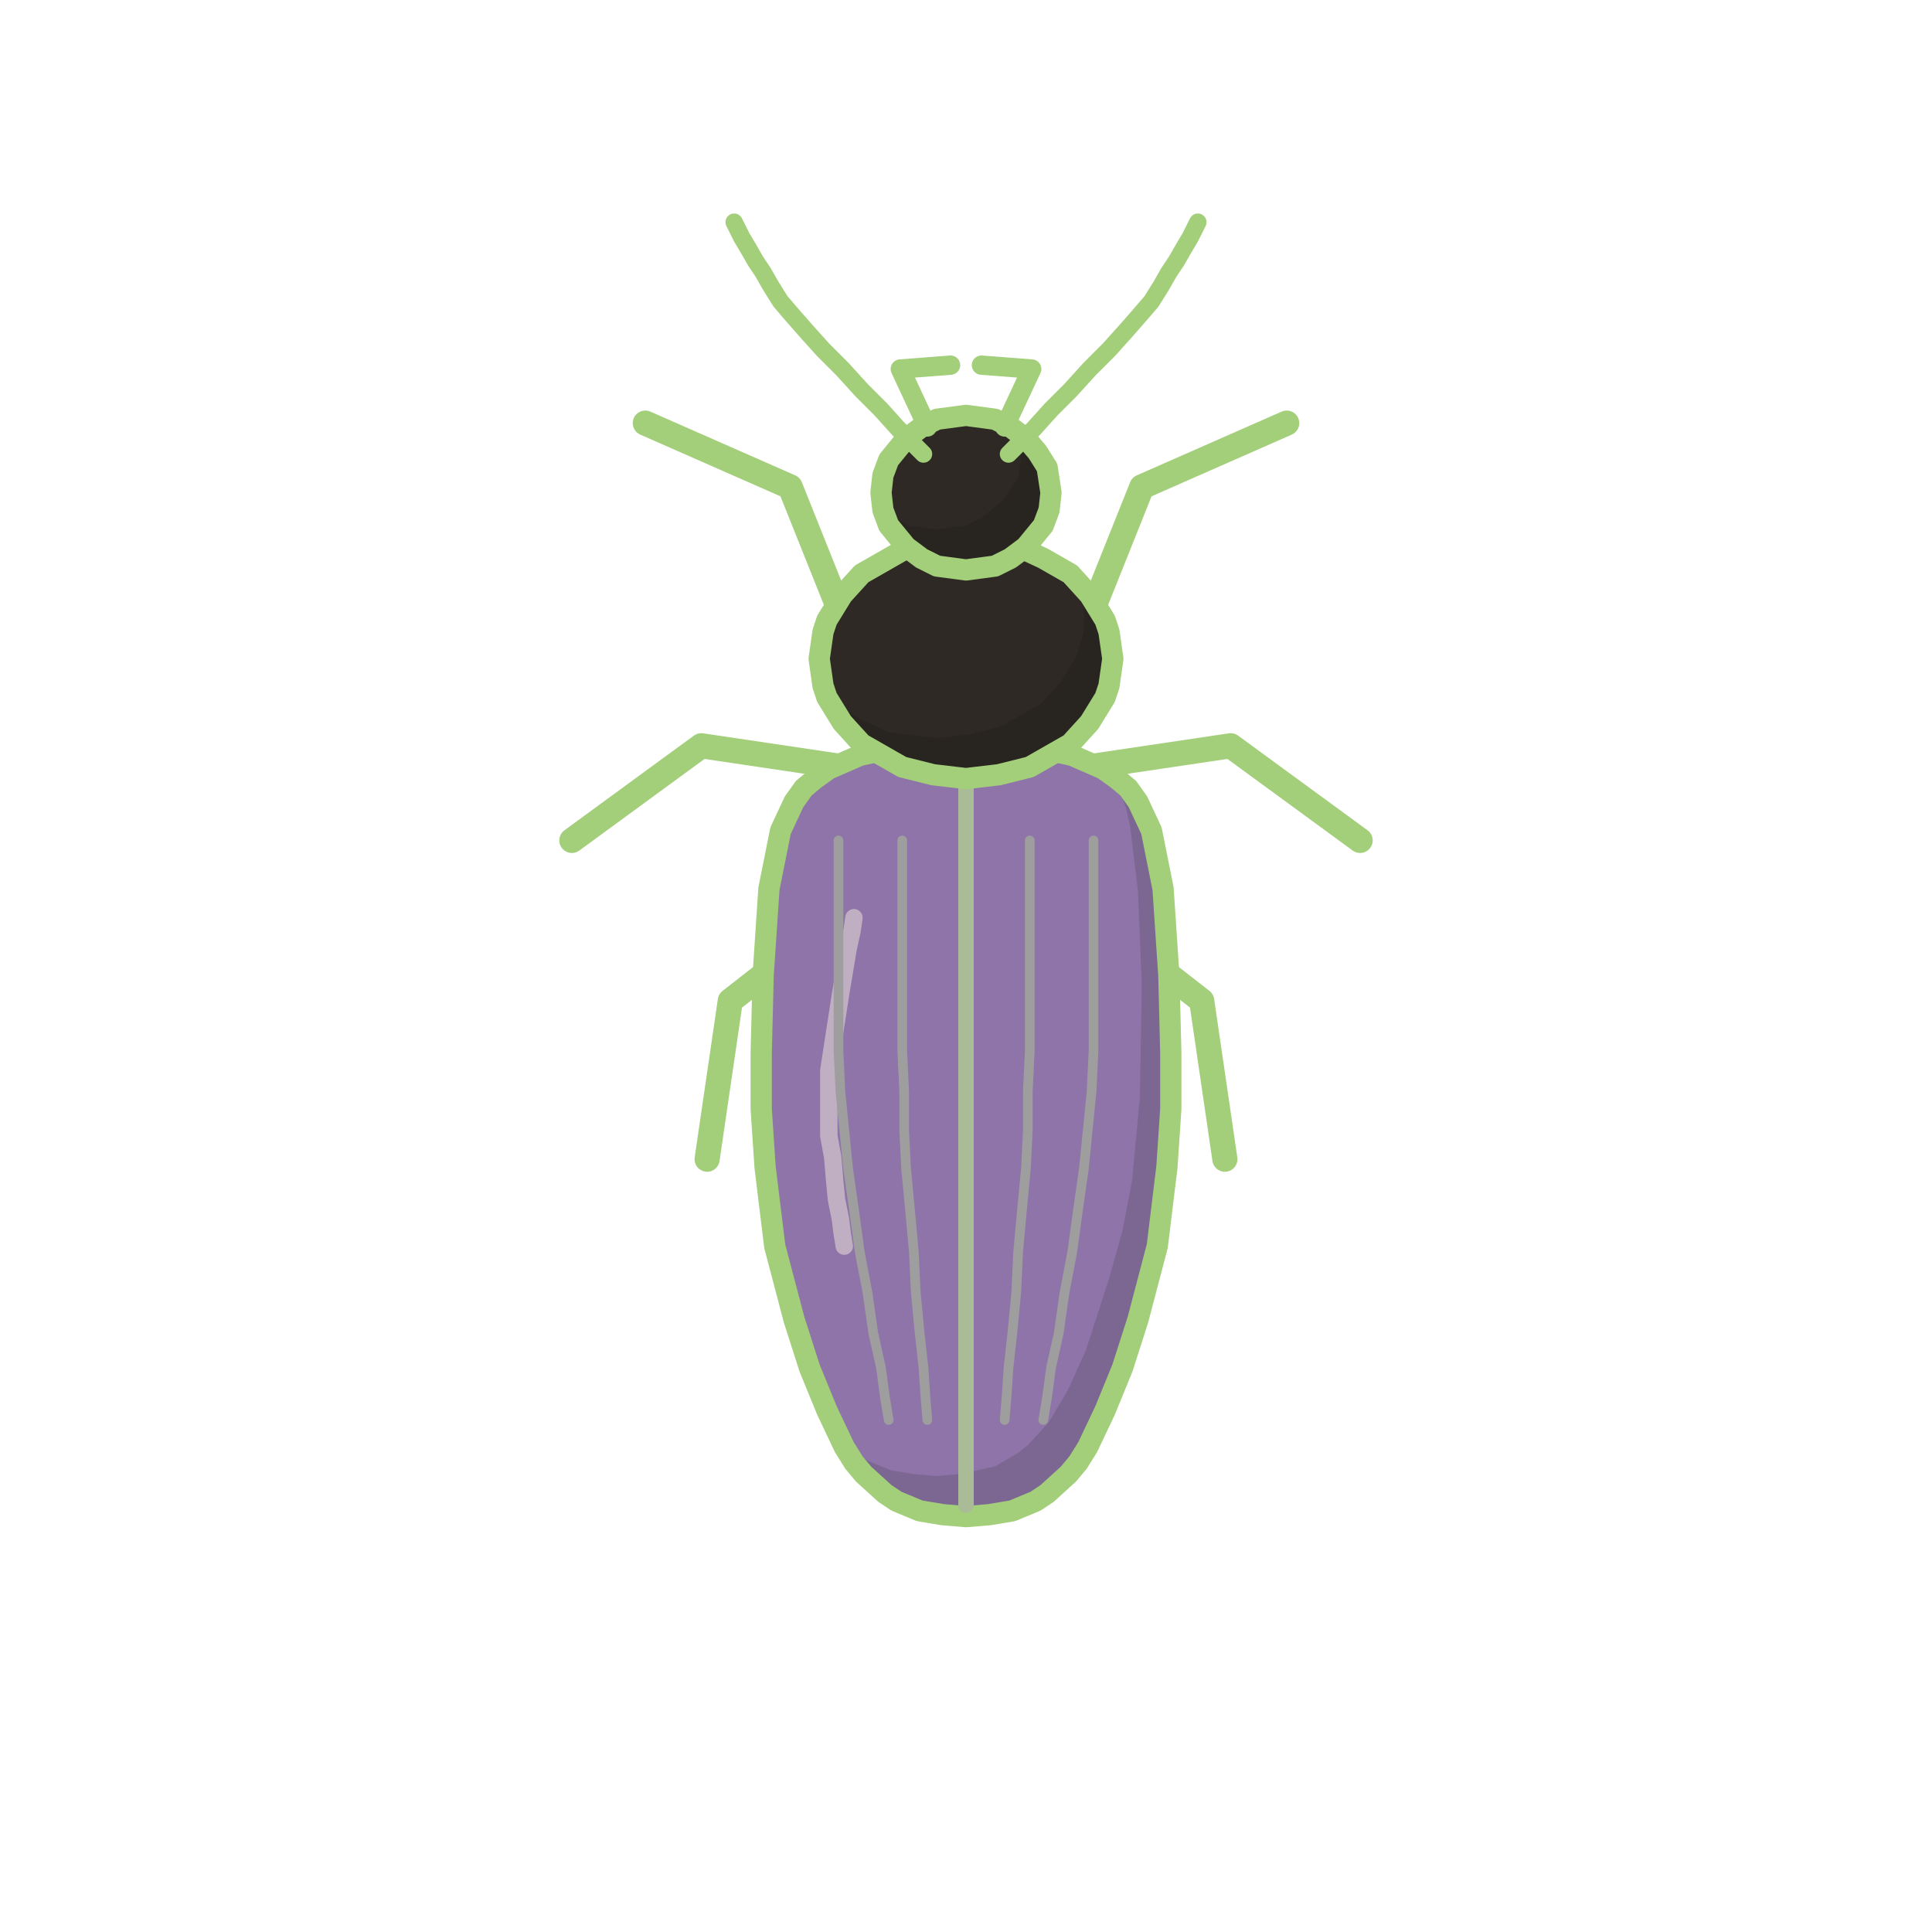
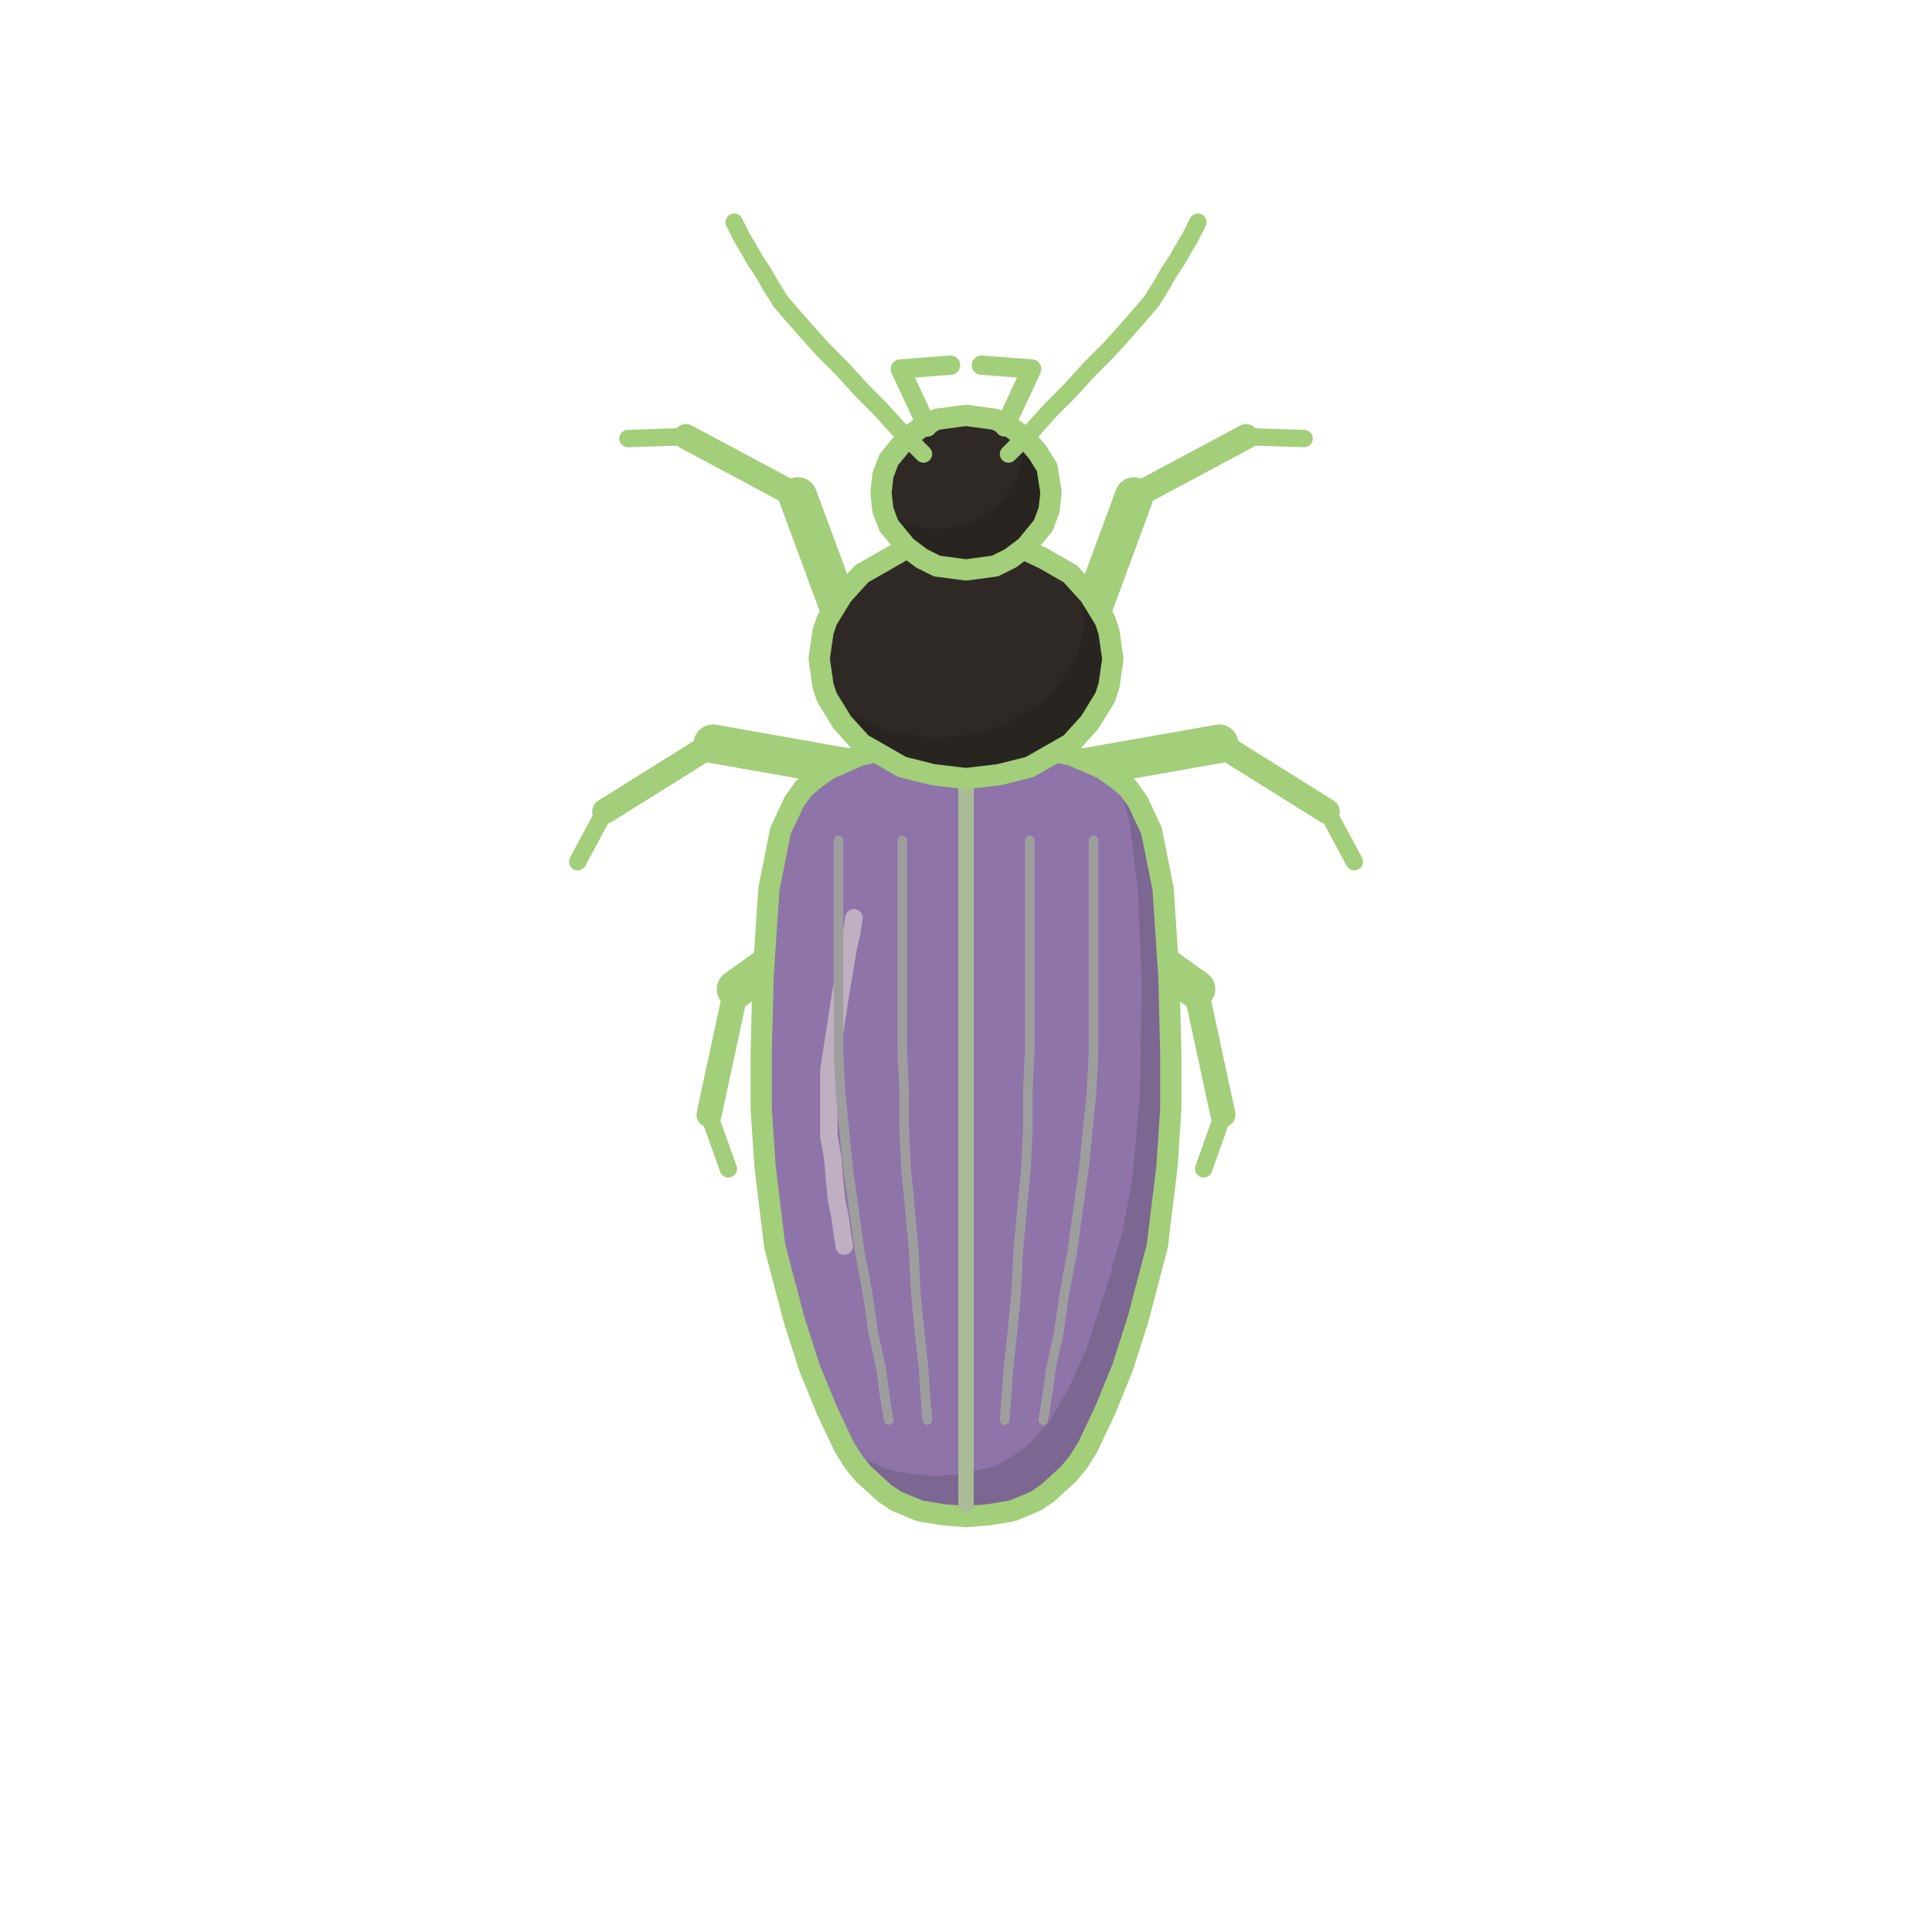
<svg xmlns="http://www.w3.org/2000/svg" width="100" height="100" viewBox="0 0 100 100">
  <g stroke-linecap="round" stroke-linejoin="round">
-     <path d="M56.3,32.2 L59.1,25.2 L66.6,21.9" fill="none" stroke="#A3CE7A" stroke-width="1.3" />
-     <path d="M56.3,39.7 L63.7,38.6 L70.4,43.5" fill="none" stroke="#A3CE7A" stroke-width="1.3" />
-     <path d="M56.3,47.2 L62.2,51.8 L63.4,60" fill="none" stroke="#A3CE7A" stroke-width="1.3" />
-     <path d="M43.7,32.2 L40.9,25.2 L33.4,21.9" fill="none" stroke="#A3CE7A" stroke-width="1.3" />
-     <path d="M43.7,39.7 L36.3,38.6 L29.6,43.5" fill="none" stroke="#A3CE7A" stroke-width="1.3" />
-     <path d="M43.7,47.2 L37.8,51.8 L36.6,60" fill="none" stroke="#A3CE7A" stroke-width="1.3" />
+     <path d="M56.3,32.2 L58.7,25.7" fill="none" stroke="#A3CE7A" stroke-width="2" />
+     <path d="M58.7,25.7 L64.5,22.6" fill="none" stroke="#A3CE7A" stroke-width="1.3" />
+     <path d="M64.5,22.6 L67.5,22.7" fill="none" stroke="#A3CE7A" stroke-width="0.9" />
+     <path d="M56.3,39.7 L63.1,38.5" fill="none" stroke="#A3CE7A" stroke-width="2" />
+     <path d="M63.1,38.5 L68.7,42" fill="none" stroke="#A3CE7A" stroke-width="1.3" />
+     <path d="M68.7,42 L70.1,44.6" fill="none" stroke="#A3CE7A" stroke-width="0.9" />
+     <path d="M56.3,47.2 L61.9,51.2" fill="none" stroke="#A3CE7A" stroke-width="2" />
+     <path d="M61.9,51.2 L63.3,57.7" fill="none" stroke="#A3CE7A" stroke-width="1.3" />
+     <path d="M63.3,57.7 L62.3,60.5" fill="none" stroke="#A3CE7A" stroke-width="0.9" />
+     <path d="M43.7,32.2 L41.3,25.7" fill="none" stroke="#A3CE7A" stroke-width="2" />
+     <path d="M41.3,25.7 L35.5,22.6" fill="none" stroke="#A3CE7A" stroke-width="1.3" />
+     <path d="M35.5,22.6 L32.5,22.7" fill="none" stroke="#A3CE7A" stroke-width="0.9" />
+     <path d="M43.7,39.7 L36.9,38.5" fill="none" stroke="#A3CE7A" stroke-width="2" />
+     <path d="M36.9,38.5 L31.3,42" fill="none" stroke="#A3CE7A" stroke-width="1.3" />
+     <path d="M31.3,42 L29.9,44.6" fill="none" stroke="#A3CE7A" stroke-width="0.9" />
+     <path d="M43.7,47.2 L38.1,51.2" fill="none" stroke="#A3CE7A" stroke-width="2" />
+     <path d="M38.1,51.2 L36.7,57.7" fill="none" stroke="#A3CE7A" stroke-width="1.3" />
+     <path d="M36.7,57.7 L37.7,60.5" fill="none" stroke="#A3CE7A" stroke-width="0.9" />
    <path d="M50,38.5 L52.7,38.6 L54.6,38.9 L55.5,39.1 L57.1,39.8 L57.8,40.3 L58.4,40.8 L58.9,41.5 L59.6,43 L59.8,44 L60.2,46 L60.5,50.5 L60.6,54.5 L60.6,57.4 L60.4,60.4 L59.9,64.5 L58.9,68.3 L58.1,70.8 L57.2,73 L56.3,74.9 L55.8,75.7 L55.3,76.3 L54.2,77.3 L53.6,77.7 L52.4,78.2 L51.2,78.4 L50,78.5 L48.8,78.4 L47.6,78.2 L46.4,77.7 L45.8,77.3 L44.7,76.3 L44.2,75.7 L43.7,74.9 L42.8,73 L41.9,70.8 L41.1,68.3 L40.1,64.5 L39.6,60.4 L39.4,57.4 L39.4,54.5 L39.5,50.5 L39.8,46 L40.2,44 L40.4,43 L41.1,41.5 L41.6,40.8 L42.2,40.3 L42.9,39.8 L44.5,39.1 L45.4,38.9 L47.3,38.6 Z" fill="#8E74A8" stroke="none" />
    <path d="M43.5,74.5 L44.3,75.2 L44.9,75.6 L46.1,76.1 L47.3,76.3 L48.5,76.4 L49.7,76.3 L51.5,75.9 L52.7,75.2 L53.2,74.8 L54.3,73.6 L55.3,71.9 L56.2,69.9 L57.4,66.2 L58.1,63.7 L58.6,61.1 L59,56.8 L59.1,51 L58.9,46.1 L58.5,42.8 L58.3,41.9 L57.8,40.3 L58.4,40.8 L58.9,41.5 L59.3,42.2 L59.8,44 L60.2,46 L60.4,48.2 L60.6,54.5 L60.6,57.4 L60.4,60.4 L59.9,64.5 L58.9,68.3 L57.7,72 L56.3,74.9 L55.3,76.3 L54.7,76.9 L53.6,77.7 L53,78 L51.8,78.3 L50.6,78.5 L49.4,78.5 L48.2,78.3 L47,78 L45.8,77.3 L45.3,76.9 L44.2,75.7 Z" fill="#020A06" fill-opacity="0.13" stroke="none" />
    <path d="M50,38.5 L52.7,38.6 L54.6,38.9 L55.5,39.1 L57.1,39.8 L57.8,40.3 L58.4,40.8 L58.9,41.5 L59.6,43 L59.8,44 L60.2,46 L60.5,50.5 L60.6,54.5 L60.6,57.4 L60.4,60.4 L59.9,64.5 L58.9,68.3 L58.1,70.8 L57.2,73 L56.3,74.9 L55.8,75.7 L55.3,76.3 L54.2,77.3 L53.6,77.7 L52.4,78.2 L51.2,78.4 L50,78.5 L48.8,78.4 L47.6,78.2 L46.4,77.7 L45.8,77.3 L44.7,76.3 L44.2,75.7 L43.7,74.9 L42.8,73 L41.9,70.8 L41.1,68.3 L40.1,64.5 L39.6,60.4 L39.4,57.4 L39.4,54.5 L39.5,50.5 L39.8,46 L40.2,44 L40.4,43 L41.1,41.5 L41.6,40.8 L42.2,40.3 L42.9,39.8 L44.5,39.1 L45.4,38.9 L47.3,38.6 Z" fill="none" stroke="#A3CE7A" stroke-width="1.1" />
    <path d="M50,39.7 L50,77.9" fill="none" stroke="#AABC97" stroke-width="0.8" />
    <path d="M44.2,47.5 L44.1,48.2 L43.9,49.1 L43.7,50.3 L43.5,51.5 L43.3,52.8 L43.1,54.1 L42.9,55.4 L42.9,56.5 L42.9,57.6 L42.9,58.8 L43.1,59.9 L43.2,61.1 L43.3,62.1 L43.5,63.1 L43.6,63.9 L43.7,64.5" fill="none" stroke="#C0AFC2" stroke-width="0.9" />
    <path d="M57.6,34.1 L57.4,35.5 L57.2,36.1 L56.4,37.4 L55.4,38.5 L54.7,38.9 L53.3,39.7 L51.7,40.1 L50,40.3 L48.3,40.1 L46.7,39.7 L45.3,38.9 L44.6,38.5 L43.6,37.4 L42.8,36.1 L42.6,35.5 L42.4,34.1 L42.6,32.7 L42.8,32.1 L43.6,30.8 L44.6,29.7 L45.3,29.3 L46.7,28.5 L48.3,28.1 L50,27.9 L51.7,28.1 L52.5,28.2 L54,28.9 L55.4,29.7 L56.4,30.8 L57.2,32.1 L57.4,32.7 Z" fill="#2E2925" stroke="none" />
    <path d="M42.8,36.1 L44.5,37.2 L46,37.9 L46.8,38 L48.5,38.2 L50.2,38 L51.8,37.6 L53.2,36.8 L53.9,36.4 L54.9,35.3 L55.7,34 L56.1,32.7 L56.1,31.3 L55.7,30 L56.4,30.8 L56.8,31.4 L57.4,32.7 L57.6,34.1 L57.4,35.5 L57.2,36.1 L56.4,37.4 L55.4,38.5 L54.7,38.9 L53.3,39.7 L51.7,40.1 L50,40.3 L49.1,40.3 L48.3,40.1 L46.7,39.7 L45.3,38.9 L44.1,38 L43.2,36.8 Z" fill="#020A06" fill-opacity="0.13" stroke="none" />
    <path d="M57.6,34.1 L57.4,35.5 L57.2,36.1 L56.4,37.4 L55.4,38.5 L54.7,38.9 L53.3,39.7 L51.7,40.1 L50,40.3 L48.3,40.1 L46.7,39.7 L45.3,38.9 L44.6,38.5 L43.6,37.4 L42.8,36.1 L42.6,35.5 L42.4,34.1 L42.6,32.7 L42.8,32.1 L43.6,30.8 L44.6,29.7 L45.3,29.3 L46.7,28.5 L48.3,28.1 L50,27.9 L51.7,28.1 L52.5,28.2 L54,28.9 L55.4,29.7 L56.4,30.8 L57.2,32.1 L57.4,32.7 Z" fill="none" stroke="#A3CE7A" stroke-width="1.1" />
    <path d="M54.4,25.5 L54.3,26.4 L54,27.2 L53.1,28.3 L52.3,28.9 L51.5,29.3 L50,29.5 L48.5,29.3 L47.7,28.9 L46.9,28.3 L46,27.2 L45.7,26.4 L45.6,25.5 L45.7,24.6 L46,23.8 L46.9,22.7 L47.7,22.1 L48.5,21.7 L50,21.5 L51.5,21.7 L52.3,22.1 L53.1,22.7 L53.7,23.4 L54.2,24.2 Z" fill="#2E2925" stroke="none" />
    <path d="M45.8,26.8 L45.8,26.5 L47,27.2 L48.5,27.4 L50,27.2 L50.8,26.8 L51.9,25.9 L52.7,24.7 L52.9,23.4 L52.7,22.4 L53.7,23.4 L54.3,24.6 L54.4,25.9 L54,27.2 L53.1,28.3 L52.3,28.9 L51.5,29.3 L50.5,29.5 L49.5,29.5 L48.1,29.1 L47.3,28.6 L46.6,28 Z" fill="#020A06" fill-opacity="0.13" stroke="none" />
    <path d="M54.4,25.5 L54.3,26.4 L54,27.2 L53.1,28.3 L52.3,28.9 L51.5,29.3 L50,29.5 L48.5,29.3 L47.7,28.9 L46.9,28.3 L46,27.2 L45.7,26.4 L45.6,25.5 L45.7,24.6 L46,23.8 L46.9,22.7 L47.7,22.1 L48.5,21.7 L50,21.5 L51.5,21.7 L52.3,22.1 L53.1,22.7 L53.7,23.4 L54.2,24.2 Z" fill="none" stroke="#A3CE7A" stroke-width="1.1" />
    <path d="M52.2,23.5 L52.8,22.9 L53.5,22.2 L54.4,21.2 L55.4,20.2 L56.4,19.1 L57.4,18.1 L58.3,17.1 L59,16.3 L59.6,15.6 L60.1,14.8 L60.5,14.1 L60.9,13.5 L61.3,12.8 L61.6,12.3 L61.8,11.9 L62,11.5" fill="none" stroke="#A3CE7A" stroke-width="0.9" />
    <path d="M47.8,23.5 L47.2,22.9 L46.5,22.2 L45.6,21.2 L44.6,20.2 L43.6,19.1 L42.6,18.1 L41.7,17.1 L41,16.3 L40.4,15.6 L39.9,14.8 L39.5,14.1 L39.1,13.5 L38.7,12.8 L38.4,12.3 L38.2,11.9 L38,11.5" fill="none" stroke="#A3CE7A" stroke-width="0.9" />
    <path d="M43.4,43.5 L43.4,44.7 L43.4,46.2 L43.4,48 L43.4,50.1 L43.4,52.2 L43.4,54.4 L43.5,56.5 L43.7,58.5 L43.9,60.5 L44.2,62.6 L44.5,64.8 L44.9,66.9 L45.2,69 L45.6,70.8 L45.8,72.3 L46,73.5" fill="none" stroke="#9E9E9E" stroke-width="0.5" />
    <path d="M46.7,43.5 L46.7,44.7 L46.7,46.2 L46.7,48 L46.7,50.1 L46.7,52.2 L46.7,54.4 L46.8,56.5 L46.8,58.5 L46.9,60.5 L47.1,62.6 L47.3,64.8 L47.4,66.9 L47.6,69 L47.8,70.8 L47.9,72.3 L48,73.5" fill="none" stroke="#9E9E9E" stroke-width="0.5" />
    <path d="M53.3,43.5 L53.3,44.7 L53.3,46.2 L53.3,48 L53.3,50.1 L53.3,52.2 L53.3,54.4 L53.2,56.5 L53.2,58.5 L53.1,60.5 L52.9,62.6 L52.7,64.8 L52.6,66.9 L52.4,69 L52.2,70.8 L52.1,72.3 L52,73.5" fill="none" stroke="#9E9E9E" stroke-width="0.5" />
    <path d="M56.6,43.5 L56.6,44.7 L56.6,46.2 L56.6,48 L56.6,50.1 L56.6,52.2 L56.6,54.4 L56.5,56.5 L56.3,58.5 L56.1,60.5 L55.8,62.6 L55.5,64.8 L55.1,66.9 L54.8,69 L54.4,70.8 L54.2,72.3 L54,73.5" fill="none" stroke="#9E9E9E" stroke-width="0.5" />
    <path d="M52,22.1 L53.4,19.1 L50.8,18.9" fill="none" stroke="#A3CE7A" stroke-width="1" />
    <path d="M48,22.1 L46.6,19.1 L49.2,18.9" fill="none" stroke="#A3CE7A" stroke-width="1" />
  </g>
</svg>
